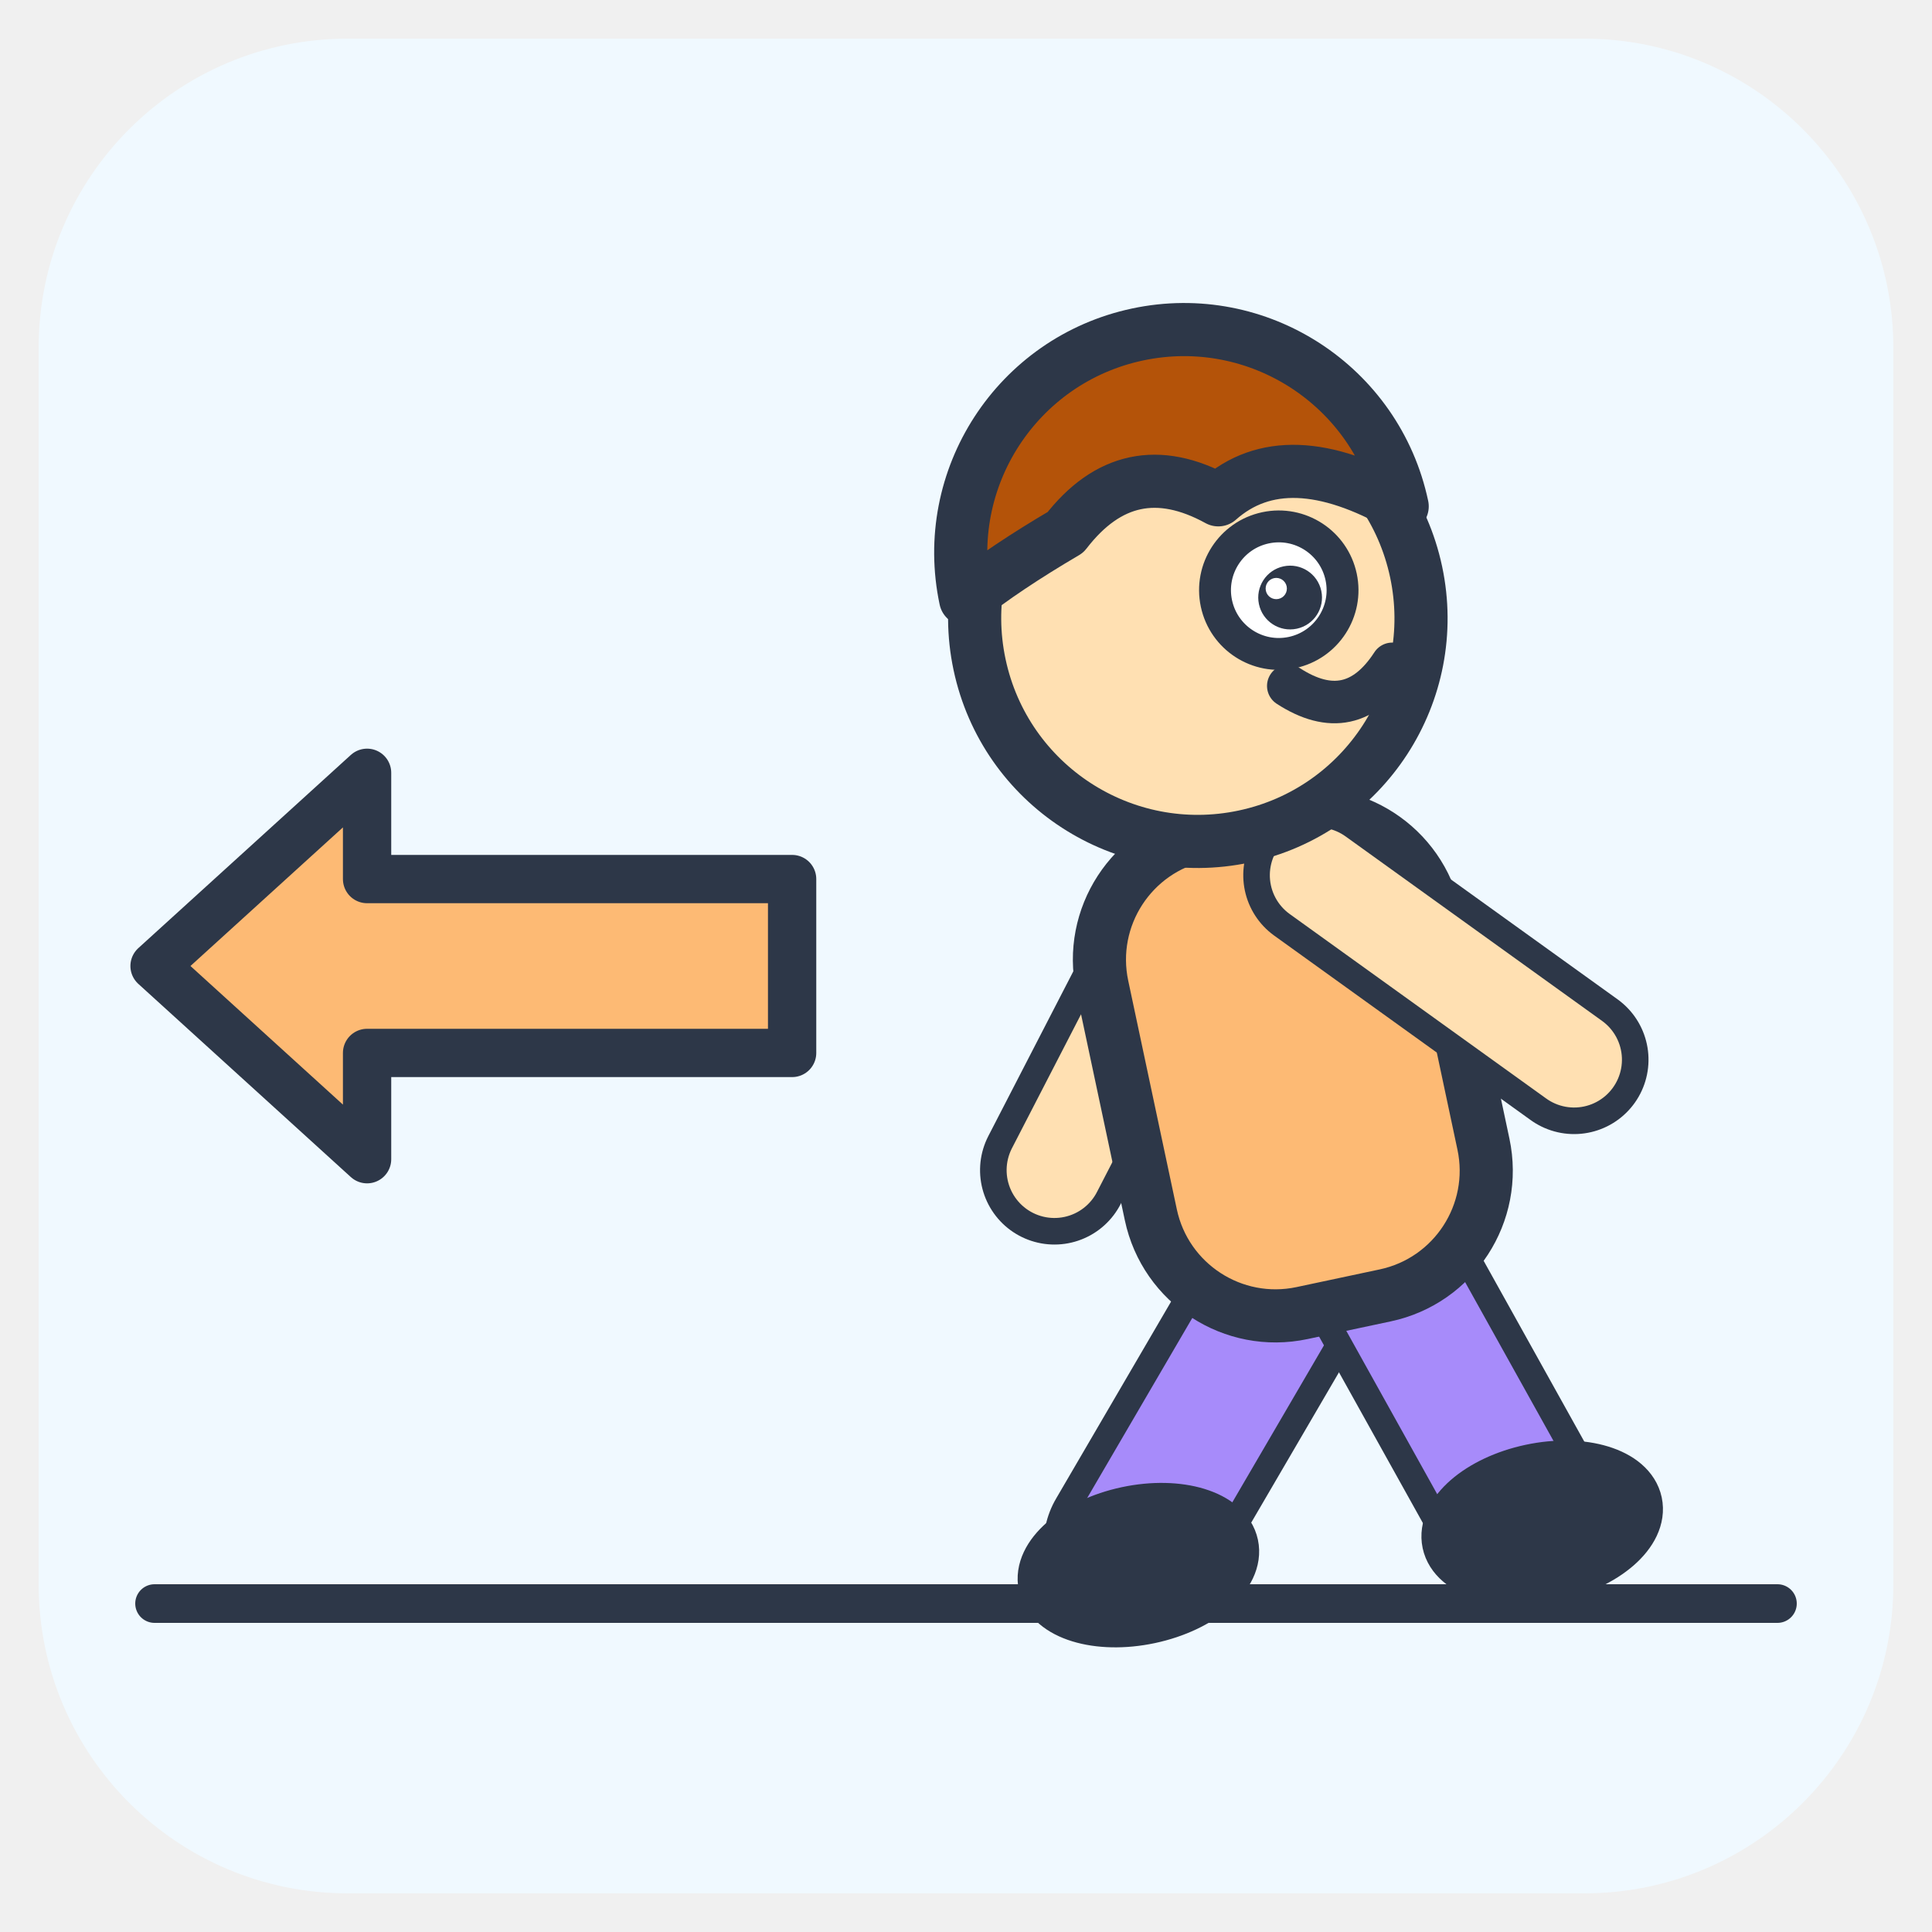
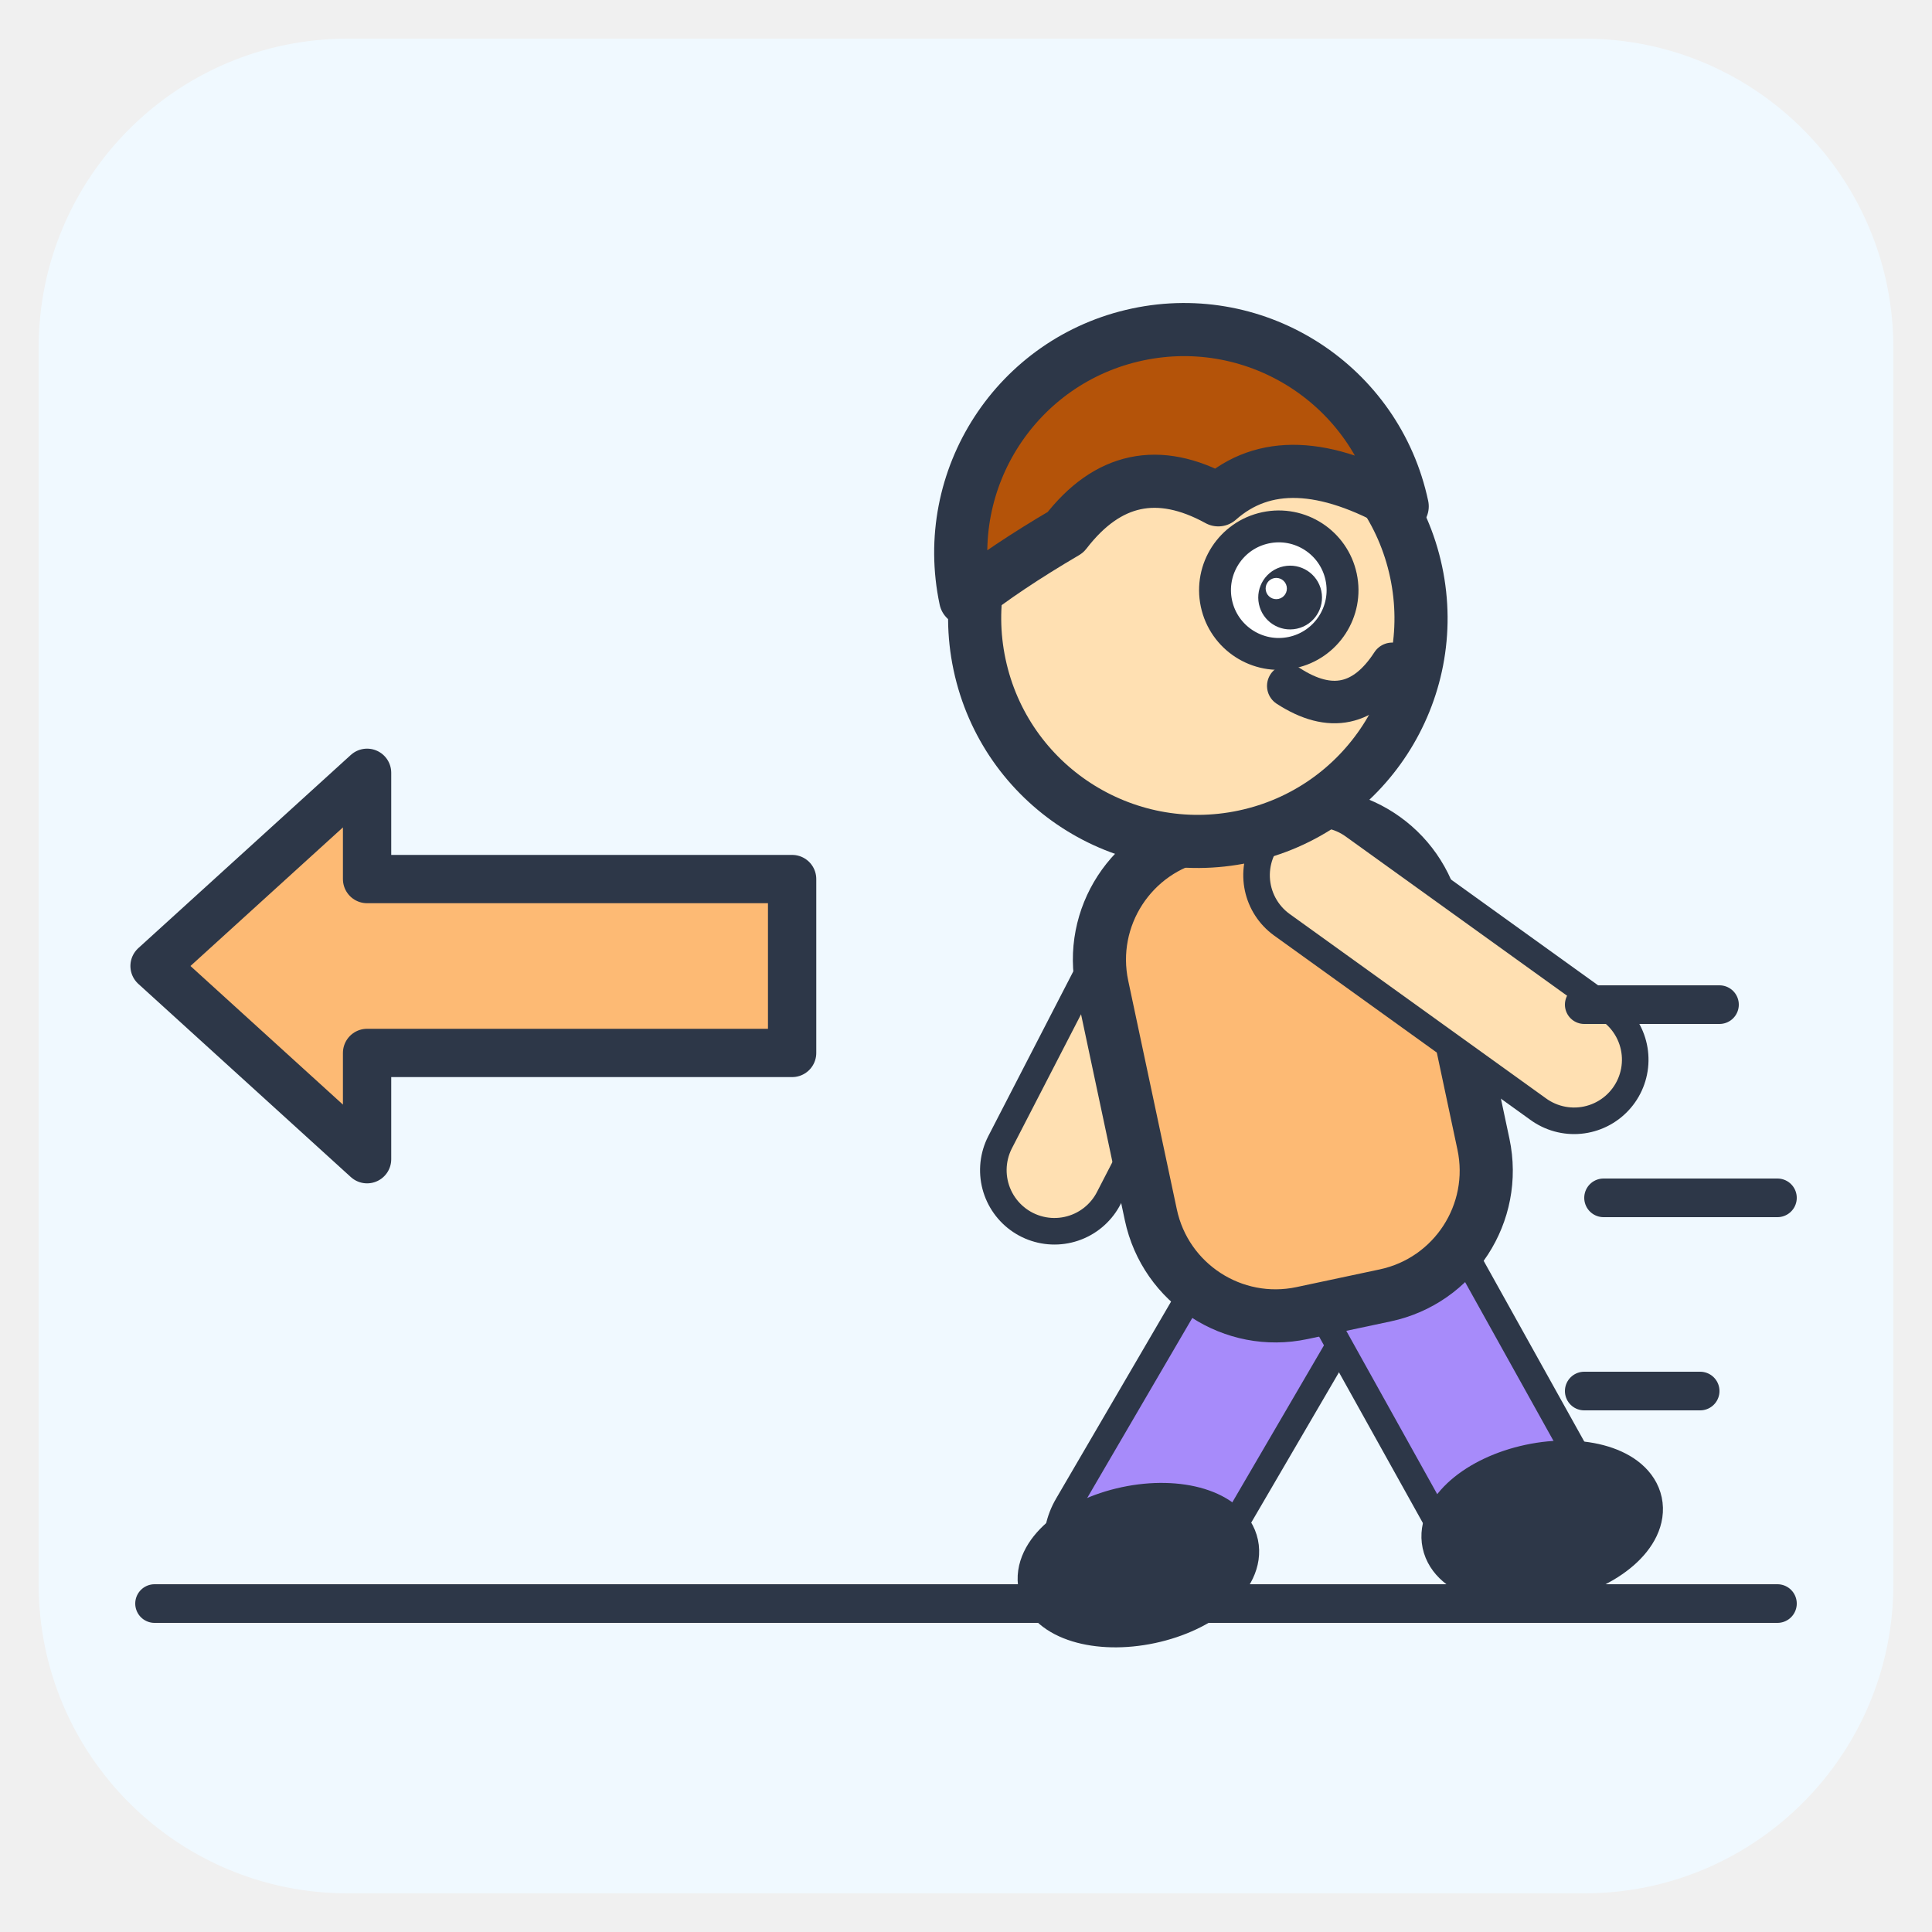
<svg xmlns="http://www.w3.org/2000/svg" viewBox="0 0 200 200" role="img" aria-label="אחורה">
  <rect x="4" y="4" width="192" height="192" rx="32" fill="#F0F9FF" />
  <g stroke="#2D3748" stroke-width="5" stroke-linejoin="round" stroke-linecap="round">
    <path d="M16 166 H184" fill="none" stroke-width="4" />
    <g transform="translate(124 64) scale(1.1) rotate(-12)">
      <path d="M-6 26 L-24 48" fill="none" stroke-width="14" />
      <path d="M-6 26 L-24 48" fill="none" stroke="#FFE0B2" stroke-width="9" />
      <path d="M-4 62 L-24 84" fill="none" stroke-width="17" />
      <path d="M-4 62 L-24 84" fill="none" stroke="#A78BFA" stroke-width="12" />
      <path d="M4 62 L12 88" fill="none" stroke-width="17" />
      <path d="M4 62 L12 88" fill="none" stroke="#A78BFA" stroke-width="12" />
      <ellipse cx="-24" cy="86" rx="9" ry="5" fill="#2D3748" />
      <ellipse cx="14" cy="90" rx="9" ry="5" fill="#2D3748" />
      <rect x="-16" y="20" width="32" height="46" rx="12" fill="#FDBA74" />
      <path d="M6 26 L26 48" fill="none" stroke-width="14" />
      <path d="M6 26 L26 48" fill="none" stroke="#FFE0B2" stroke-width="9" />
      <circle cx="0" cy="0" r="21" fill="#FFE0B2" />
      <path d="M-21 -6.3 A21 21 0 0 1 21 -6.3 Q11.6 -14.7 4.2 -10.5 Q-3.1 -16.8 -10.5 -10.5 Q-16.8 -8.4 -21 -6.3Z" fill="#B45309" />
      <circle cx="8" cy="-1" r="6" fill="#fff" stroke-width="3" />
      <circle cx="8.9" cy="-0.1" r="3" fill="#2D3748" stroke="none" />
      <circle cx="7.8" cy="-1.2" r="1" fill="#fff" stroke="none" />
      <path d="M7 8 Q12 13 17 8" fill="none" stroke-width="4" />
    </g>
+     <path d="M164 104 h14 M166 124 h18 M164 144 h12" fill="none" stroke-width="4" />
    <polygon transform="translate(82 100) rotate(180)" points="0,-9 44,-9 44,-20 66,0 44,20 44,9 0,9" fill="#FDBA74" />
  </g>
</svg>
